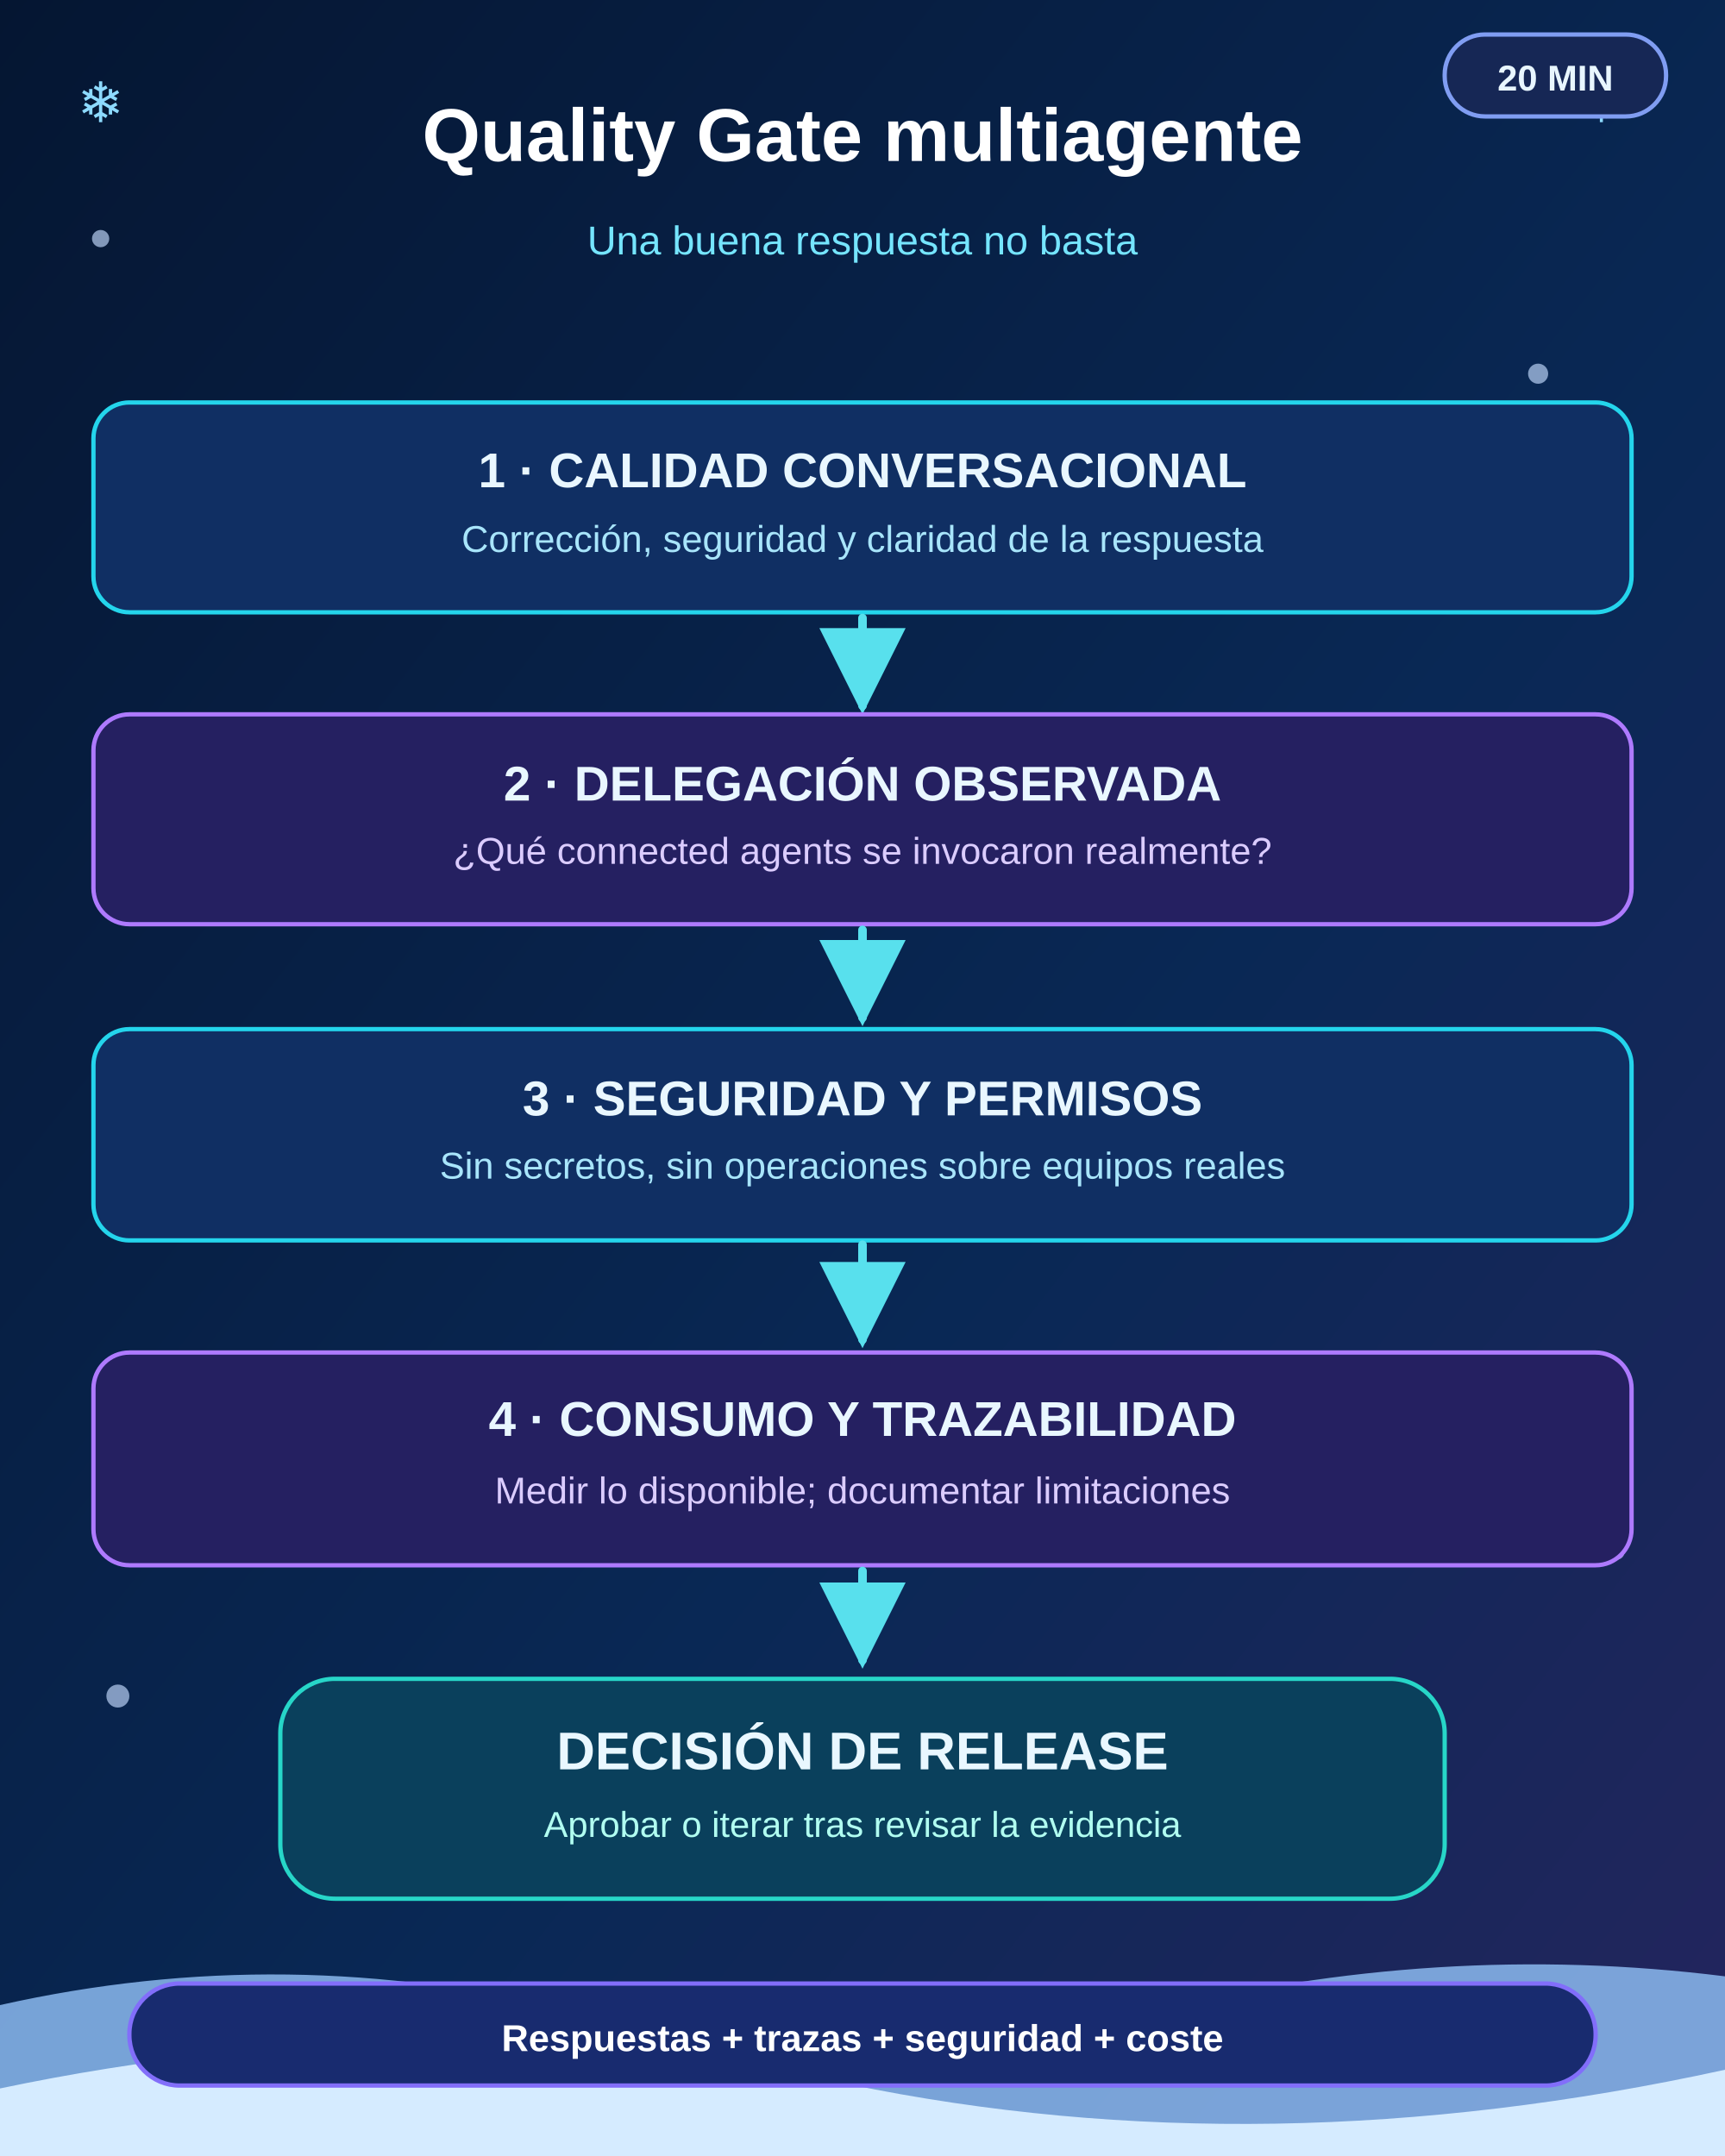
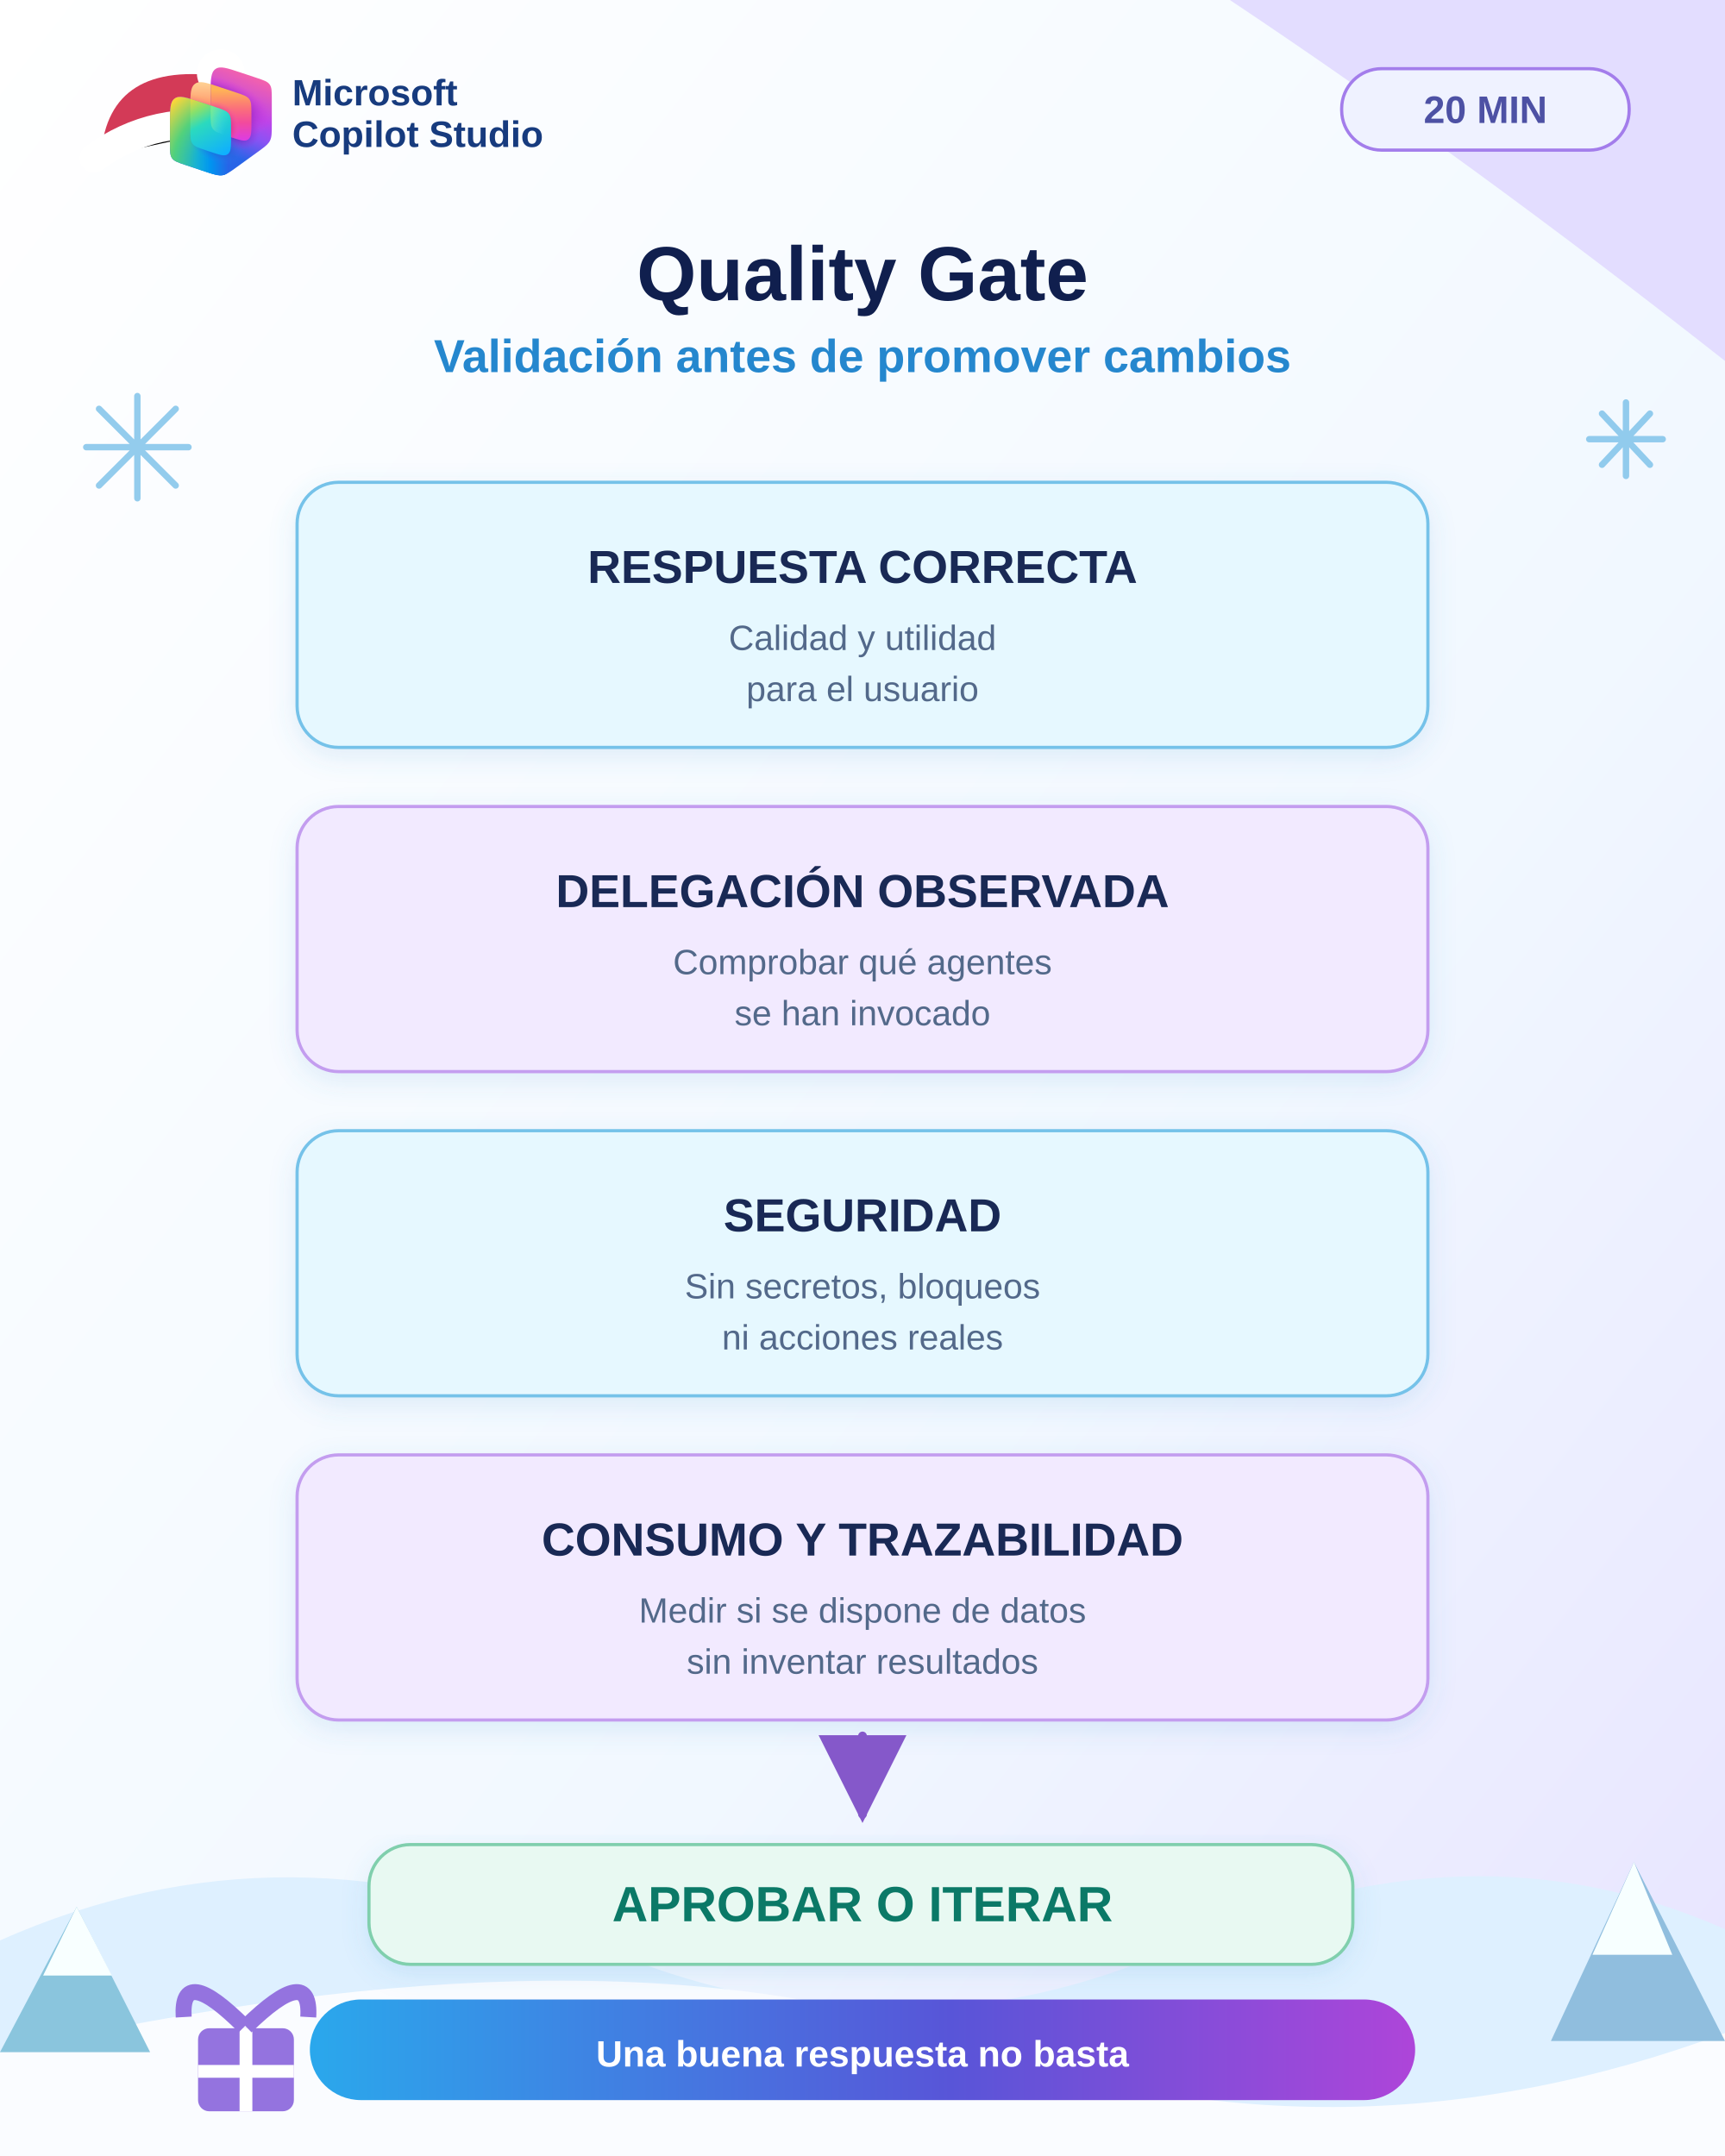
- <svg xmlns="http://www.w3.org/2000/svg" role="img" aria-label="Quality Gate multiagente" width="1200" height="1500" viewBox="0 0 1200 1500">
+ <svg xmlns="http://www.w3.org/2000/svg" width="1080" height="1350" viewBox="0 0 1080 1350" role="img" aria-label="Quality Gate">
  <defs>
    <linearGradient id="bg" x1="0" y1="0" x2="1" y2="1">
-       <stop stop-color="#051632" />
-       <stop offset=".58" stop-color="#092855" />
-       <stop offset="1" stop-color="#24255e" />
+       <stop stop-color="#ffffff" />
+       <stop offset=".62" stop-color="#f1f8ff" />
+       <stop offset="1" stop-color="#e7e3ff" />
    </linearGradient>
-     <linearGradient id="glass">
-       <stop stop-color="#183e79" />
-       <stop offset="1" stop-color="#252769" />
+     <linearGradient id="accent">
+       <stop stop-color="#2aa8ec" />
+       <stop offset=".58" stop-color="#5855d8" />
+       <stop offset="1" stop-color="#ae45d9" />
    </linearGradient>
-     <linearGradient id="hot">
-       <stop stop-color="#04c6ea" />
-       <stop offset="1" stop-color="#ad5aff" />
-     </linearGradient>
-     <marker id="arrow" markerWidth="12" markerHeight="12" refX="9" refY="5" orient="auto">
-       <path d="M0 0 L10 5 L0 10" fill="#58e0ed" />
+     <filter id="shade" x="-12%" y="-15%" width="125%" height="150%">
+       <feDropShadow dx="0" dy="5" stdDeviation="8" flood-color="#549ace" flood-opacity=".16" />
+     </filter>
+     <marker id="arr" markerWidth="11" markerHeight="11" refX="9" refY="5" orient="auto">
+       <path d="M0 0L10 5L0 10Z" fill="#8558ca" />
    </marker>
  </defs>
-   <rect width="1200" height="1500" fill="url(#bg)" />
-   <path d="M0 1395 Q200 1350 400 1400 T800 1400 T1200 1375 V1500 H0Z" fill="#8bb8ef" opacity=".85" />
-   <path d="M0 1453 Q300 1390 590 1450 T1200 1440 V1500 H0Z" fill="#d5ebff" />
-   <g fill="#c4dcff" opacity=".65">
-     <circle cx="70" cy="166" r="6" />
-     <circle cx="1070" cy="260" r="7" />
-     <circle cx="1125" cy="1080" r="5" />
-     <circle cx="82" cy="1180" r="8" />
+   <rect width="1080" height="1350" fill="url(#bg)" />
+   <path d="M770 0Q920 100 1080 226V0Z" fill="#e3ddff" />
+   <path d="M0 1215Q180 1135 370 1217T740 1218T1080 1208V1350H0Z" fill="#def0ff" />
+   <path d="M0 1285Q380 1198 610 1280T1080 1273V1350H0Z" fill="#fafcff" />
+   <g stroke="#79bfe8" opacity=".8" stroke-width="4" stroke-linecap="round">
+     <path d="M54 280h64M86 248v64M62 256l48 48M62 304l48-48" />
+     <path d="M995 275h46M1018 252v46M1003 259l30 32M1003 291l30-32" />
  </g>
-   <text x="70" y="85" text-anchor="middle" font-family="Segoe UI,Arial,sans-serif" font-size="39" font-weight="700" fill="#8ddaff">❄</text>
-   <text x="1114" y="85" text-anchor="middle" font-family="Segoe UI,Arial,sans-serif" font-size="36" font-weight="700" fill="#8ddaff">❄</text>
-   <text x="600" y="112" text-anchor="middle" font-family="Segoe UI,Arial,sans-serif" font-size="52" font-weight="700" fill="#fff">Quality Gate multiagente</text>
-   <text x="600" y="177" text-anchor="middle" font-family="Segoe UI,Arial,sans-serif" font-size="28" font-weight="500" fill="#75e5ff">Una buena respuesta no basta</text>
-   <rect x="1005" y="24" width="154" height="57" rx="28" fill="#162755" stroke="#809df2" stroke-width="3" />
-   <text x="1082" y="63" text-anchor="middle" font-family="Segoe UI,Arial,sans-serif" font-size="25" font-weight="700" fill="#e8f6ff">20 MIN</text>
-   <rect x="65" y="280" width="1070" height="146" rx="25" fill="#102f63" stroke="#24d5ec" stroke-width="3" />
-   <text x="600" y="339" text-anchor="middle" font-family="Segoe UI,Arial,sans-serif" font-size="34" font-weight="700" fill="#e9f7ff">1 · CALIDAD CONVERSACIONAL</text>
-   <text x="600" y="384" text-anchor="middle" font-family="Segoe UI,Arial,sans-serif" font-size="26" font-weight="500" fill="#a8e5fb">Corrección, seguridad y claridad de la respuesta</text>
-   <path d="M600 430 V491" stroke="#58e0ed" stroke-width="6" fill="none" marker-end="url(#arrow)" stroke-linecap="round" stroke-linejoin="round" />
-   <rect x="65" y="497" width="1070" height="146" rx="25" fill="#252061" stroke="#ae7aff" stroke-width="3" />
-   <text x="600" y="557" text-anchor="middle" font-family="Segoe UI,Arial,sans-serif" font-size="34" font-weight="700" fill="#e9f7ff">2 · DELEGACIÓN OBSERVADA</text>
-   <text x="600" y="601" text-anchor="middle" font-family="Segoe UI,Arial,sans-serif" font-size="26" font-weight="500" fill="#dbccff">¿Qué connected agents se invocaron realmente?</text>
-   <path d="M600 647 V708" stroke="#58e0ed" stroke-width="6" fill="none" marker-end="url(#arrow)" stroke-linecap="round" stroke-linejoin="round" />
-   <rect x="65" y="716" width="1070" height="147" rx="25" fill="#102f63" stroke="#24d5ec" stroke-width="3" />
-   <text x="600" y="776" text-anchor="middle" font-family="Segoe UI,Arial,sans-serif" font-size="34" font-weight="700" fill="#e9f7ff">3 · SEGURIDAD Y PERMISOS</text>
-   <text x="600" y="820" text-anchor="middle" font-family="Segoe UI,Arial,sans-serif" font-size="26" font-weight="500" fill="#a8e5fb">Sin secretos, sin operaciones sobre equipos reales</text>
-   <path d="M600 866 V932" stroke="#58e0ed" stroke-width="6" fill="none" marker-end="url(#arrow)" stroke-linecap="round" stroke-linejoin="round" />
-   <rect x="65" y="941" width="1070" height="148" rx="25" fill="#252061" stroke="#ae7aff" stroke-width="3" />
-   <text x="600" y="999" text-anchor="middle" font-family="Segoe UI,Arial,sans-serif" font-size="34" font-weight="700" fill="#e9f7ff">4 · CONSUMO Y TRAZABILIDAD</text>
-   <text x="600" y="1046" text-anchor="middle" font-family="Segoe UI,Arial,sans-serif" font-size="26" font-weight="500" fill="#dbccff">Medir lo disponible; documentar limitaciones</text>
-   <path d="M600 1093 V1155" stroke="#58e0ed" stroke-width="6" fill="none" marker-end="url(#arrow)" stroke-linecap="round" stroke-linejoin="round" />
-   <rect x="195" y="1168" width="810" height="153" rx="38" fill="#0a405c" stroke="#27d6c8" stroke-width="3" />
-   <text x="600" y="1231" text-anchor="middle" font-family="Segoe UI,Arial,sans-serif" font-size="37" font-weight="700" fill="#e9f7ff">DECISIÓN DE RELEASE</text>
-   <text x="600" y="1278" text-anchor="middle" font-family="Segoe UI,Arial,sans-serif" font-size="25" font-weight="500" fill="#b1fff1">Aprobar o iterar tras revisar la evidencia</text>
-   <rect x="90" y="1380" width="1020" height="71" rx="35" fill="#182b6f" stroke="#826efa" stroke-width="3" />
-   <text x="600" y="1427" text-anchor="middle" font-family="Segoe UI,Arial,sans-serif" font-size="26" font-weight="700" fill="#fff">Respuestas + trazas + seguridad + coste</text>
+   <g transform="translate(54 68) rotate(-18)">
+     <path d="M0 30Q23 -25 89 8L77 34Z" fill="#d33a57" />
+     <path d="M-5 31Q40 16 85 40" stroke="#fff" stroke-width="18" stroke-linecap="round" />
+     <circle cx="87" cy="5" r="15" fill="#fff" />
+   </g>
+   <svg x="105" y="42" width="68" height="68" viewBox="0 0 96 96">
+     <path d="M64.324 4.774C52.312 0.77 46.305 -1.23 42.152 1.763C38 4.756 38 11.087 38 23.749V33.999L28.324 30.774C16.312 26.77 10.305 24.77 6.152 27.763C2 30.756 2 37.087 2 49.749V67.585C2 74.542 2 78.021 3.887 80.64C5.774 83.259 9.076 84.36 15.676 86.56L20.002 87.999L20 88.001L33.891 92.63C41.053 95.017 44.634 96.212 48.217 95.661C51.8 95.111 54.858 92.896 60.973 88.468L79.596 74.984C84.624 71.342 87.571 69.203 89.369 66.757C89.551 66.519 89.721 66.27 89.879 66.005C90.05 65.73 90.212 65.452 90.359 65.163C92 61.95 92 58.195 92 50.685V28.415C92 21.458 92.001 17.979 90.113 15.36C88.226 12.742 84.924 11.643 78.324 9.442L64.324 4.774Z" fill="url(#paint0_linear_4303_1230)" />
+     <path d="M64.324 4.774C52.312 0.77 46.305 -1.23 42.152 1.763C38 4.756 38 11.087 38 23.749V33.999L28.324 30.774C16.312 26.77 10.305 24.77 6.152 27.763C2 30.756 2 37.087 2 49.749V67.585C2 74.542 2 78.021 3.887 80.64C5.774 83.259 9.076 84.36 15.676 86.56L20.002 87.999L20 88.001L33.891 92.63C41.053 95.017 44.634 96.212 48.217 95.661C51.8 95.111 54.858 92.896 60.973 88.468L79.596 74.984C84.624 71.342 87.571 69.203 89.369 66.757C89.551 66.519 89.721 66.27 89.879 66.005C90.05 65.73 90.212 65.452 90.359 65.163C92 61.95 92 58.195 92 50.685V28.415C92 21.458 92.001 17.979 90.113 15.36C88.226 12.742 84.924 11.643 78.324 9.442L64.324 4.774Z" fill="url(#paint1_radial_4303_1230)" />
+     <path d="M64.324 4.774C52.312 0.77 46.305 -1.23 42.152 1.763C38 4.756 38 11.087 38 23.749V33.999L28.324 30.774C16.312 26.77 10.305 24.77 6.152 27.763C2 30.756 2 37.087 2 49.749V67.585C2 74.542 2 78.021 3.887 80.64C5.774 83.259 9.076 84.36 15.676 86.56L20.002 87.999L20 88.001L33.891 92.63C41.053 95.017 44.634 96.212 48.217 95.661C51.8 95.111 54.858 92.896 60.973 88.468L79.596 74.984C84.624 71.342 87.571 69.203 89.369 66.757C89.551 66.519 89.721 66.27 89.879 66.005C90.05 65.73 90.212 65.452 90.359 65.163C92 61.95 92 58.195 92 50.685V28.415C92 21.458 92.001 17.979 90.113 15.36C88.226 12.742 84.924 11.643 78.324 9.442L64.324 4.774Z" fill="url(#paint2_radial_4303_1230)" />
+     <path d="M56 54.415C56 47.458 56 43.979 54.112 41.36C52.225 38.742 48.925 37.642 42.325 35.441L28.325 30.775C16.312 26.771 10.306 24.768 6.153 27.762C2 30.755 2 37.086 2 49.748V67.585C2 74.542 2 78.021 3.888 80.639C5.775 83.258 9.075 84.358 15.675 86.558L29.675 91.225C41.688 95.229 47.694 97.231 51.847 94.238C56 91.245 56 84.914 56 72.251V54.415Z" fill="url(#paint3_radial_4303_1230)" />
+     <path d="M56 54.415C56 47.458 56 43.979 54.112 41.36C52.225 38.742 48.925 37.642 42.325 35.441L28.325 30.775C16.312 26.771 10.306 24.768 6.153 27.762C2 30.755 2 37.086 2 49.748V67.585C2 74.542 2 78.021 3.888 80.639C5.775 83.258 9.075 84.358 15.675 86.558L29.675 91.225C41.688 95.229 47.694 97.231 51.847 94.238C56 91.245 56 84.914 56 72.251V54.415Z" fill="url(#paint4_linear_4303_1230)" />
+     <path d="M92 50.685C92 58.195 92 61.95 90.359 65.163C90.212 65.452 90.05 65.73 89.879 66.005C89.721 66.27 89.551 66.519 89.369 66.757C87.571 69.203 84.624 71.342 79.596 74.983L60.973 88.468C54.858 92.896 51.8 95.111 48.217 95.661C44.634 96.212 41.053 95.017 33.891 92.63L25.216 89.739L20 88L20.002 87.999L16.782 86.928L15.222 86.407C8.923 84.307 5.73 83.198 3.887 80.64C2 78.021 2 74.542 2 67.585V49.749C2 48.432 2.001 47.184 2.006 46.001L56 61.501L92 35.001V50.685Z" fill="url(#paint5_radial_4303_1230)" />
+     <path d="M38.074 15.104C31.303 13.067 27.222 12.55 24.152 14.762C21.079 16.977 20.281 21.02 20.073 28.103C22.463 28.822 25.189 29.731 28.323 30.775L37.999 34V23.749C37.999 20.457 38.001 17.593 38.074 15.104Z" fill="url(#paint6_linear_4303_1230)" />
+     <path d="M38.074 15.104C31.303 13.067 27.222 12.55 24.152 14.762C21.079 16.977 20.281 21.02 20.073 28.103C22.463 28.822 25.189 29.731 28.323 30.775L37.999 34V23.749C37.999 20.457 38.001 17.593 38.074 15.104Z" fill="url(#paint7_linear_4303_1230)" fill-opacity="0.7" />
+     <path d="M38.074 15.104C38.001 17.592 38 20.456 38 23.748V41.585C38 48.542 38 52.021 39.888 54.64C41.775 57.258 45.076 58.359 51.676 60.559L56 62C64.003 64.668 68.004 66.001 70.84 64.141C71.011 64.028 71.177 63.909 71.338 63.782C74 61.68 74 57.462 74 49.026V41.415C74 34.458 74 30.979 72.112 28.36C70.225 25.742 66.924 24.641 60.324 22.441L46.324 17.774C43.19 16.73 40.464 15.822 38.074 15.104Z" fill="url(#paint8_linear_4303_1230)" />
+     <path d="M38.074 15.104C38.001 17.592 38 20.456 38 23.748V41.585C38 48.542 38 52.021 39.888 54.64C41.775 57.258 45.076 58.359 51.676 60.559L56 62C64.003 64.668 68.004 66.001 70.84 64.141C71.011 64.028 71.177 63.909 71.338 63.782C74 61.68 74 57.462 74 49.026V41.415C74 34.458 74 30.979 72.112 28.36C70.225 25.742 66.924 24.641 60.324 22.441L46.324 17.774C43.19 16.73 40.464 15.822 38.074 15.104Z" fill="url(#paint9_radial_4303_1230)" />
+     <path d="M20.074 28.104C20.001 30.592 20 33.456 20 36.748V54.585C20 61.542 20 65.021 21.888 67.64C23.775 70.258 27.076 71.359 33.676 73.559L37.975 74.992C46.001 77.667 50.015 79.005 52.855 77.131C53.016 77.025 53.172 76.912 53.324 76.793C56 74.691 56 70.461 56 62V54.415C56 47.458 56 43.979 54.112 41.36C52.225 38.742 48.924 37.641 42.324 35.441L28.324 30.774C25.19 29.73 22.464 28.823 20.074 28.104Z" fill="url(#paint10_linear_4303_1230)" />
+     <path d="M38 41.585C38 48.542 38 52.021 39.888 54.64C41.775 57.258 45.076 58.358 51.676 60.559L56 62V54.415C56 47.458 56 43.979 54.112 41.36C52.225 38.742 48.924 37.641 42.324 35.441L38 34V41.585Z" fill="url(#paint11_linear_4303_1230)" />
+     <defs>
+       <linearGradient id="paint0_linear_4303_1230" x1="53.5" y1="77" x2="81" y2="10" gradientUnits="userSpaceOnUse">
+         <stop stop-color="#2764E7" />
+         <stop offset="0.307" stop-color="#8B52F4" />
+         <stop offset="0.545" stop-color="#BB45EA" />
+         <stop offset="0.804" stop-color="#DB56C6" />
+         <stop offset="1" stop-color="#F462AB" />
+       </linearGradient>
+       <radialGradient id="paint1_radial_4303_1230" cx="0" cy="0" r="1" gradientUnits="userSpaceOnUse" gradientTransform="translate(52.5 45) rotate(43.8065) scale(33.9485 21.4653)">
+         <stop offset="0.549" stop-color="#5B2AB5" />
+         <stop offset="1" stop-color="#A931D8" stop-opacity="0" />
+       </radialGradient>
+       <radialGradient id="paint2_radial_4303_1230" cx="0" cy="0" r="1" gradientUnits="userSpaceOnUse" gradientTransform="translate(44 34) rotate(17.7004) scale(49.3356 24.5964)">
+         <stop offset="0.528" stop-color="#9529C2" />
+         <stop offset="1" stop-color="#DD3CE2" stop-opacity="0" />
+       </radialGradient>
+       <radialGradient id="paint3_radial_4303_1230" cx="0" cy="0" r="1" gradientUnits="userSpaceOnUse" gradientTransform="translate(61.3922 89.3373) rotate(-124.89) scale(82.0935 82.0935)">
+         <stop stop-color="#2764E7" />
+         <stop offset="0.225" stop-color="#0094F0" />
+         <stop offset="0.443" stop-color="#19B2CE" />
+         <stop offset="0.7" stop-color="#52D17C" />
+         <stop offset="1" stop-color="#FFD638" />
+       </radialGradient>
+       <linearGradient id="paint4_linear_4303_1230" x1="19.544" y1="82.71" x2="53.845" y2="82.71" gradientUnits="userSpaceOnUse">
+         <stop stop-color="#16BBDA" stop-opacity="0" />
+         <stop offset="0.535" stop-color="#0094F0" />
+         <stop offset="1" stop-color="#2764E7" />
+       </linearGradient>
+       <radialGradient id="paint5_radial_4303_1230" cx="0" cy="0" r="1" gradientTransform="matrix(23 12.9998 8.90874 -13.0499 43 67.9995)" gradientUnits="userSpaceOnUse">
+         <stop stop-color="#1B44B1" />
+         <stop offset="1" stop-color="#367AF2" stop-opacity="0" />
+       </radialGradient>
+       <linearGradient id="paint6_linear_4303_1230" x1="33.5" y1="32.5" x2="34" y2="13" gradientUnits="userSpaceOnUse">
+         <stop stop-color="#FF9C70" />
+         <stop offset="1" stop-color="#FFD394" />
+       </linearGradient>
+       <linearGradient id="paint7_linear_4303_1230" x1="28.5" y1="24.5" x2="26.5" y2="33" gradientUnits="userSpaceOnUse">
+         <stop stop-color="#FFB357" stop-opacity="0" />
+         <stop offset="1" stop-color="#F24A9D" />
+       </linearGradient>
+       <linearGradient id="paint8_linear_4303_1230" x1="58" y1="20" x2="58.5" y2="64.5" gradientUnits="userSpaceOnUse">
+         <stop stop-color="#FFB357" />
+         <stop offset="0.38" stop-color="#FB6F7B" />
+         <stop offset="0.66" stop-color="#F24A9D" />
+         <stop offset="1" stop-color="#DD3CE2" />
+       </linearGradient>
+       <radialGradient id="paint9_radial_4303_1230" cx="0" cy="0" r="1" gradientUnits="userSpaceOnUse" gradientTransform="translate(40 54) rotate(12.702) scale(24.0895 24.0895)">
+         <stop offset="0.568" stop-color="#D7257D" />
+         <stop offset="1" stop-color="#F462AB" stop-opacity="0" />
+       </radialGradient>
+       <linearGradient id="paint10_linear_4303_1230" x1="50.03" y1="77.371" x2="20" y2="25.687" gradientUnits="userSpaceOnUse">
+         <stop stop-color="#0FAFFF" />
+         <stop offset="0.548" stop-color="#2BDABE" />
+         <stop offset="0.766" stop-color="#88E06C" />
+         <stop offset="1" stop-color="#FFD638" />
+       </linearGradient>
+       <linearGradient id="paint11_linear_4303_1230" x1="36" y1="44.5" x2="53" y2="50.5" gradientUnits="userSpaceOnUse">
+         <stop stop-color="#76EB95" />
+         <stop offset="1" stop-color="#3BD5FF" stop-opacity="0" />
+       </linearGradient>
+     </defs>
+   </svg>
+   <text x="183" y="66" text-anchor="start" font-size="23" fill="#173b7e" font-weight="720" font-family="Segoe UI,Arial,sans-serif">Microsoft</text>
+   <text x="183" y="92" text-anchor="start" font-size="23" fill="#173b7e" font-weight="720" font-family="Segoe UI,Arial,sans-serif">Copilot Studio</text>
+   <rect x="840" y="43" width="180" height="51" rx="25" fill="#eff2ff" stroke="#a37deb" stroke-width="2" />
+   <text x="930" y="77" text-anchor="middle" font-size="24" fill="#4d51a4" font-weight="750" font-family="Segoe UI,Arial,sans-serif">20 MIN</text>
+   <text x="540" y="188" text-anchor="middle" font-size="48" fill="#101f4e" font-weight="760" font-family="Segoe UI,Arial,sans-serif">Quality Gate</text>
+   <text x="540" y="233" text-anchor="middle" font-size="29" fill="#2587ce" font-weight="620" font-family="Segoe UI,Arial,sans-serif">Validación antes de promover cambios</text>
+   <rect x="186" y="302" width="708" height="166" rx="26" fill="#e6f8ff" stroke="#75c2e9" stroke-width="2" filter="url(#shade)" />
+   <text x="540" y="365" text-anchor="middle" font-size="29" fill="#192955" font-weight="750" font-family="Segoe UI,Arial,sans-serif">RESPUESTA CORRECTA</text>
+   <text x="540" y="407" text-anchor="middle" font-size="22" fill="#53698a" font-weight="500" font-family="Segoe UI,Arial,sans-serif">Calidad y utilidad</text>
+   <text x="540" y="439" text-anchor="middle" font-size="22" fill="#53698a" font-weight="500" font-family="Segoe UI,Arial,sans-serif">para el usuario</text>
+   <rect x="186" y="505" width="708" height="166" rx="26" fill="#f2eaff" stroke="#c39def" stroke-width="2" filter="url(#shade)" />
+   <text x="540" y="568" text-anchor="middle" font-size="29" fill="#192955" font-weight="750" font-family="Segoe UI,Arial,sans-serif">DELEGACIÓN OBSERVADA</text>
+   <text x="540" y="610" text-anchor="middle" font-size="22" fill="#53698a" font-weight="500" font-family="Segoe UI,Arial,sans-serif">Comprobar qué agentes</text>
+   <text x="540" y="642" text-anchor="middle" font-size="22" fill="#53698a" font-weight="500" font-family="Segoe UI,Arial,sans-serif">se han invocado</text>
+   <rect x="186" y="708" width="708" height="166" rx="26" fill="#e6f8ff" stroke="#75c2e9" stroke-width="2" filter="url(#shade)" />
+   <text x="540" y="771" text-anchor="middle" font-size="29" fill="#192955" font-weight="750" font-family="Segoe UI,Arial,sans-serif">SEGURIDAD</text>
+   <text x="540" y="813" text-anchor="middle" font-size="22" fill="#53698a" font-weight="500" font-family="Segoe UI,Arial,sans-serif">Sin secretos, bloqueos</text>
+   <text x="540" y="845" text-anchor="middle" font-size="22" fill="#53698a" font-weight="500" font-family="Segoe UI,Arial,sans-serif">ni acciones reales</text>
+   <rect x="186" y="911" width="708" height="166" rx="26" fill="#f2eaff" stroke="#c39def" stroke-width="2" filter="url(#shade)" />
+   <text x="540" y="974" text-anchor="middle" font-size="29" fill="#192955" font-weight="750" font-family="Segoe UI,Arial,sans-serif">CONSUMO Y TRAZABILIDAD</text>
+   <text x="540" y="1016" text-anchor="middle" font-size="22" fill="#53698a" font-weight="500" font-family="Segoe UI,Arial,sans-serif">Medir si se dispone de datos</text>
+   <text x="540" y="1048" text-anchor="middle" font-size="22" fill="#53698a" font-weight="500" font-family="Segoe UI,Arial,sans-serif">sin inventar resultados</text>
+   <path d="M540 1087V1136" fill="none" stroke="#8558ca" stroke-width="5.5" stroke-linecap="round" stroke-linejoin="round" marker-end="url(#arr)" />
+   <rect x="231" y="1155" width="616" height="75" rx="26" fill="#e8f9f2" stroke="#80cfad" stroke-width="2" filter="url(#shade)" />
+   <text x="540" y="1203" text-anchor="middle" font-size="31" fill="#0b7967" font-weight="760" font-family="Segoe UI,Arial,sans-serif">APROBAR O ITERAR</text>
+   <g>
+     <path d="M0 1285L48 1194L94 1285Z" fill="#8ac5dd" />
+     <path d="M27 1237L48 1194L70 1237Z" fill="#f8ffff" />
+     <path d="M971 1278L1023 1166L1080 1278Z" fill="#90bede" />
+     <path d="M997 1224L1023 1166L1047 1224Z" fill="#f7ffff" />
+     <rect x="124" y="1270" width="60" height="52" rx="7" fill="#9473df" />
+     <path d="M154 1270v52M124 1297h60" stroke="#fff" stroke-width="8" />
+     <path d="M153 1269q-40-40-38-6M154 1269q41-40 39-6" fill="none" stroke="#9473df" stroke-width="10" />
+   </g>
+   <rect x="194" y="1252" width="692" height="63" rx="32" fill="url(#accent)" />
+   <text x="540" y="1294" text-anchor="middle" font-size="23" fill="white" font-weight="740" font-family="Segoe UI,Arial,sans-serif">Una buena respuesta no basta</text>
</svg>
